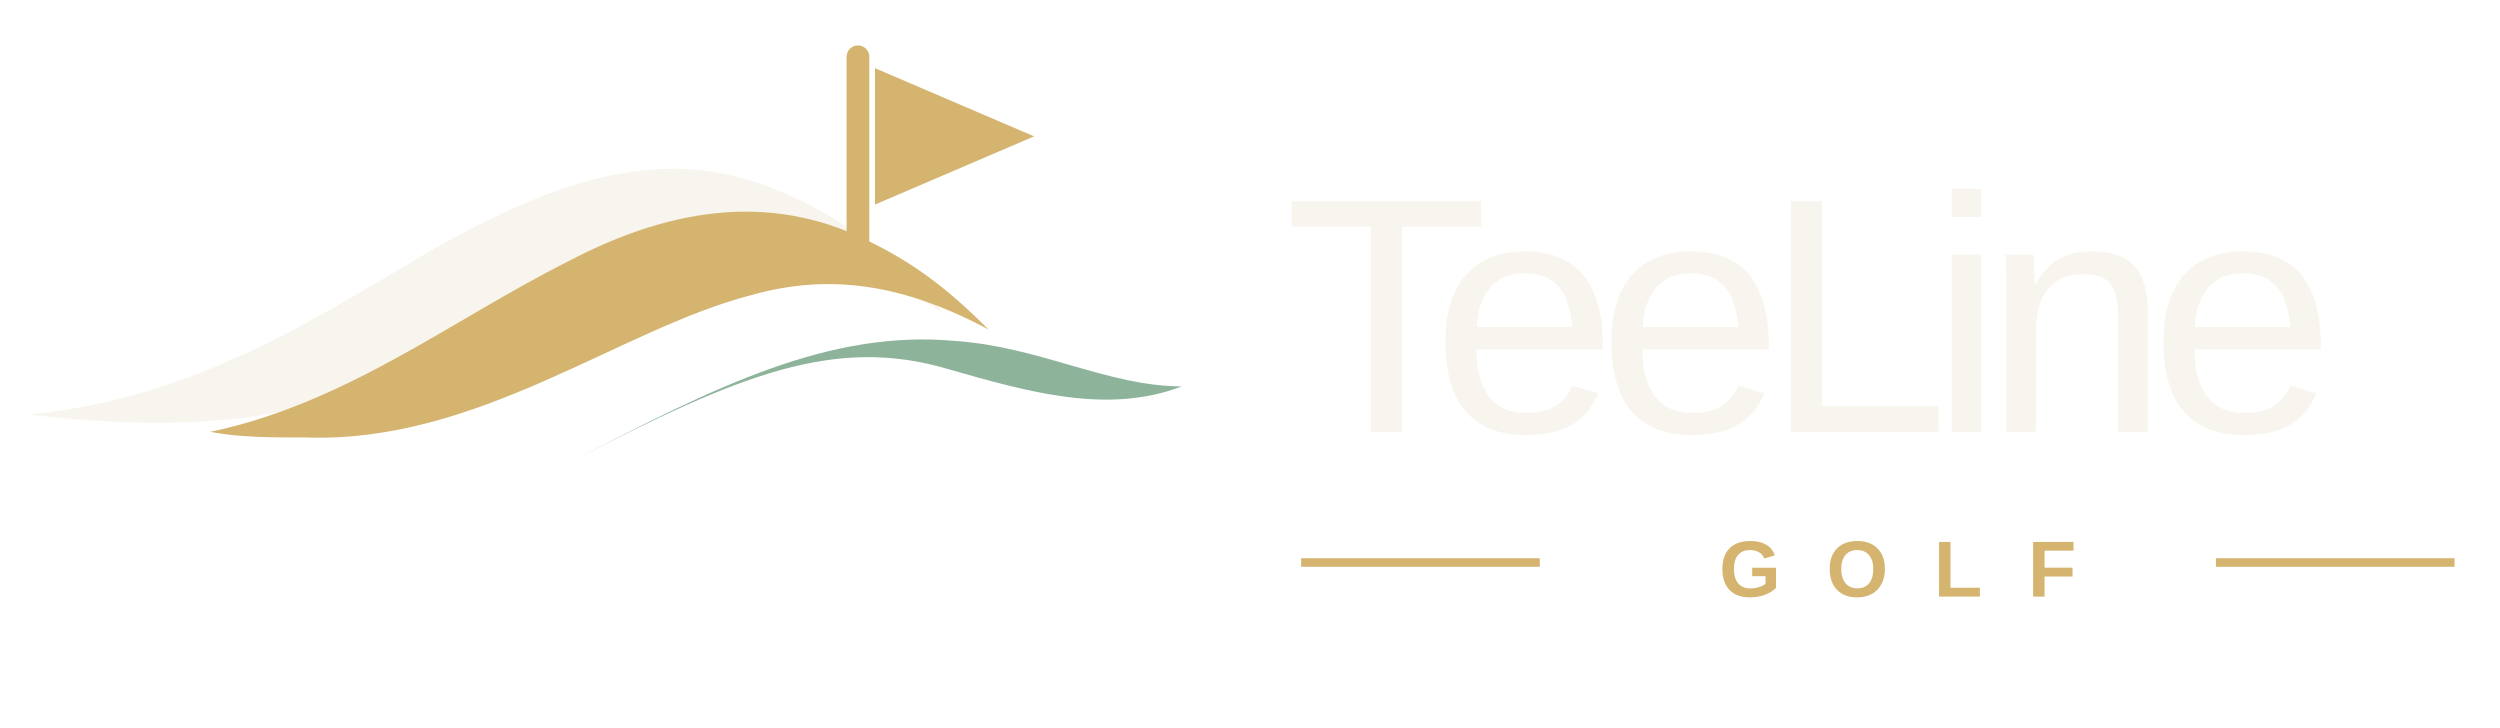
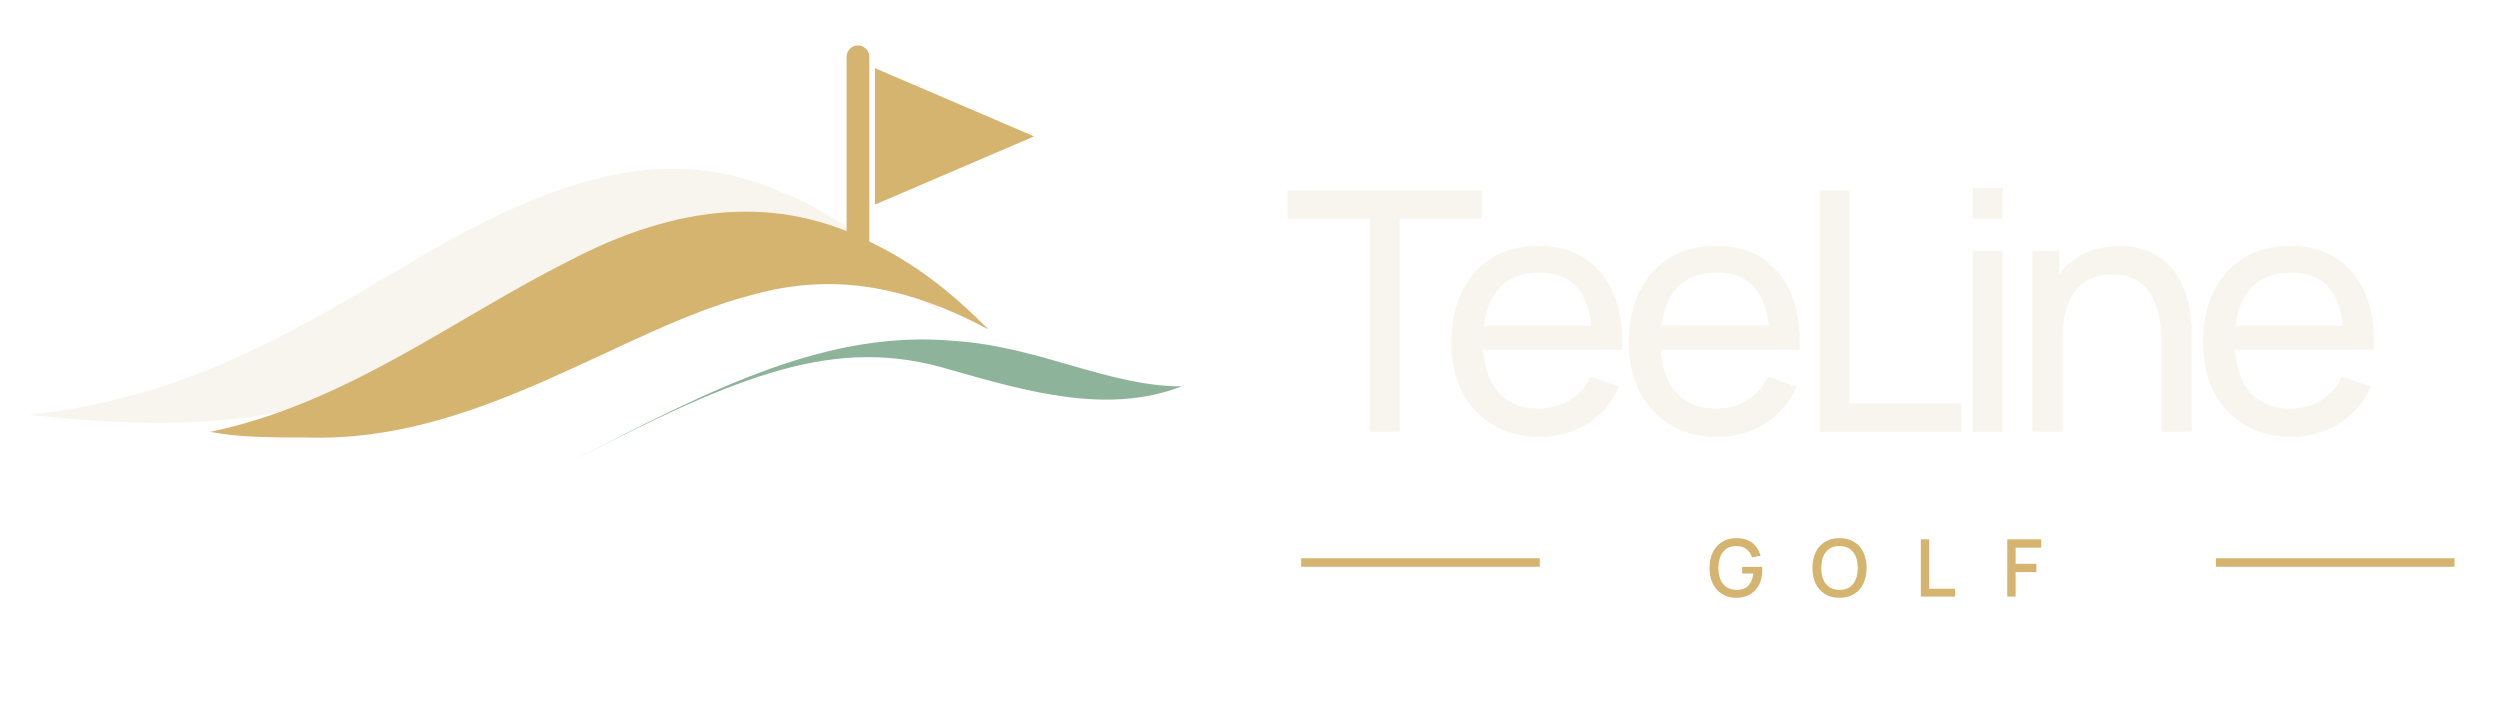
<svg xmlns="http://www.w3.org/2000/svg" viewBox="0 0 440 128" role="img" aria-labelledby="title">
  <g fill="none" stroke-linecap="round" stroke-linejoin="round">
    <path d="M5 73c29-3 49-16 71-29 23-13 42-19 62-10 10 4 20 12 28 21-17-10-31-14-47-10-25 6-49 27-81 29-12 1-23 0-33-1Z" fill="#F7F5EE" stroke="none" />
    <path d="M37 76c24-5 43-20 63-30 19-10 37-12 54-3 8 4 14 9 20 15-15-8-28-10-42-6-23 6-48 26-78 25-6 0-12 0-17-1Z" fill="#D4B46F" stroke="none" />
    <path d="M101 81c25-13 45-23 67-21 15 1 27 8 40 8-13 5-27 1-41-3-20-6-37 1-66 16Z" fill="#8DB39B" stroke="none" />
    <path d="M151 10v37" stroke="#D4B46F" stroke-width="4" />
    <path d="m154 12 28 12-28 12Z" fill="#D4B46F" stroke="none" />
  </g>
-   <text x="226" y="76" fill="#F7F5EE" font-family="Manrope Variable, Geist Variable, Arial, sans-serif" font-size="59" font-weight="500" letter-spacing="-3.6">TeeLine</text>
+   <g fill="#F7F5EE">
+     <path d="M511.00 0.00V1271.00H20.00V1440.00H1180.00V1271.00H689.00V0.00Z" transform="translate(226.000 76.000) scale(0.0295 -0.0295)" />
+     <path d="M608.00 -30.00Q448.50 -30.00 330.00 40.25Q211.50 110.50 145.75 237.25Q80.00 364.00 80.00 533.00Q80.00 710.00 144.75 839.50Q209.50 969.00 326.25 1039.50Q443.00 1110.00 600.00 1110.00Q762.50 1110.00 877.00 1035.00Q991.50 960.00 1049.25 821.00Q1107.00 682.00 1098.50 490.00H919.00V554.00Q916.00 753.00 838.00 851.50Q760.00 950.00 606.00 950.00Q440.50 950.00 354.75 844.00Q269.00 738.00 269.00 540.00Q269.00 349.00 354.75 244.00Q440.50 139.00 600.00 139.00Q707.00 139.00 786.00 188.00Q865.00 237.00 910.00 329.00L1081.00 270.00Q1017.50 127.00 891.25 48.50Q765.00 -30.00 608.00 -30.00ZM209.00 490.00V633.00H1007.00V490.00Z" transform="translate(253.078 76.000) scale(0.0295 -0.0295)" />
+     <path d="M608.00 -30.00Q448.50 -30.00 330.00 40.25Q211.50 110.50 145.75 237.25Q80.00 364.00 80.00 533.00Q80.00 710.00 144.75 839.50Q209.50 969.00 326.25 1039.50Q443.00 1110.00 600.00 1110.00Q762.50 1110.00 877.00 1035.00Q991.50 960.00 1049.25 821.00Q1107.00 682.00 1098.50 490.00H919.00V554.00Q916.00 753.00 838.00 851.50Q760.00 950.00 606.00 950.00Q440.50 950.00 354.75 844.00Q269.00 738.00 269.00 540.00Q269.00 349.00 354.75 244.00Q440.50 139.00 600.00 139.00Q707.00 139.00 786.00 188.00Q865.00 237.00 910.00 329.00L1081.00 270.00Q1017.50 127.00 891.25 48.50Q765.00 -30.00 608.00 -30.00ZM209.00 490.00V633.00H1007.00V490.00Z" transform="translate(284.312 76.000) scale(0.0295 -0.0295)" />
+     <path d="M160.00 0.00V1440.00H338.00V169.00H1006.00V0.00Z" transform="translate(315.547 76.000) scale(0.0295 -0.0295)" />
+     <path d="M160.00 1271.00V1455.00H338.00V1271.00ZM160.00 0.00V1080.00H338.00V0.00Z" transform="translate(342.516 76.000) scale(0.0295 -0.0295)" />
+     <path d="M909.00 0.00V541.00Q909.00 617.50 895.25 688.50Q881.50 759.50 848.00 816.25Q814.50 873.00 758.00 906.00Q701.50 939.00 616.00 939.00Q549.00 939.00 494.25 916.25Q439.50 893.50 400.50 847.75Q361.50 802.00 340.25 732.50Q319.00 663.00 319.00 569.00L202.00 605.00Q202.00 761.50 258.50 874.25Q315.00 987.00 417.50 1047.50Q520.00 1108.00 659.00 1108.00Q763.50 1108.00 837.75 1075.00Q912.00 1042.00 961.00 987.25Q1010.00 932.50 1038.00 865.25Q1066.00 798.00 1077.50 728.25Q1089.00 658.50 1089.00 597.00V0.00ZM139.00 0.00V1080.00H299.00V791.00H319.00V0.00Z" transform="translate(353.609 76.000) scale(0.0295 -0.0295)" />
+     <path d="M608.00 -30.00Q448.50 -30.00 330.00 40.25Q211.50 110.50 145.75 237.25Q80.00 364.00 80.00 533.00Q80.00 710.00 144.75 839.50Q209.50 969.00 326.25 1039.50Q443.00 1110.00 600.00 1110.00Q762.50 1110.00 877.00 1035.00Q991.50 960.00 1049.25 821.00Q1107.00 682.00 1098.50 490.00H919.00V554.00Q916.00 753.00 838.00 851.50Q760.00 950.00 606.00 950.00Q440.50 950.00 354.75 844.00Q269.00 738.00 269.00 540.00Q269.00 349.00 354.75 244.00Q440.50 139.00 600.00 139.00Q707.00 139.00 786.00 188.00Q865.00 237.00 910.00 329.00L1081.00 270.00Q1017.50 127.00 891.25 48.50Q765.00 -30.00 608.00 -30.00ZM209.00 490.00V633.00H1007.00V490.00Z" transform="translate(385.375 76.000) scale(0.0295 -0.0295)" />
+   </g>
  <path d="M229 99h42m119 0h42" stroke="#D4B46F" stroke-width="1.5" />
-   <text x="334" y="105" text-anchor="middle" fill="#D4B46F" font-family="Manrope Variable, Geist Variable, Arial, sans-serif" font-size="14" font-weight="600" letter-spacing="8">GOLF</text>
+   <g fill="#D4B46F">
+     <path d="M728.67 -30.00Q584.33 -30.00 462.00 20.67Q339.67 71.33 249.67 168.00Q159.67 264.67 109.83 403.83Q60.00 543.00 60.00 720.00Q60.00 952.67 145.00 1120.50Q230.00 1288.33 380.83 1378.83Q531.67 1469.33 728.67 1469.33Q982.67 1469.33 1134.34 1351.17Q1286.00 1233.00 1341.34 1024.66L1128.67 986.66Q1085.33 1115.66 987.33 1192.83Q889.33 1270.00 740.67 1270.66Q587.67 1272.00 486.17 1203.16Q384.67 1134.33 333.67 1009.66Q282.67 885.00 282.00 720.00Q281.34 555.00 332.34 431.67Q383.34 308.34 485.50 239.17Q587.67 170.00 740.67 168.67Q864.33 167.34 952.67 214.50Q1041.00 261.67 1093.16 354.00Q1145.33 446.33 1160.00 580.00H880.00V748.00H1382.00Q1384.34 730.00 1385.17 700.67Q1386.00 671.33 1386.00 663.33Q1386.00 462.67 1309.00 305.83Q1232.00 149.00 1085.17 59.50Q938.33 -30.00 728.67 -30.00Z" transform="translate(300.461 105.000) scale(0.007 -0.007)" />
+     <path d="M740.67 -30.00Q525.00 -30.00 372.83 64.67Q220.67 159.33 140.33 328.33Q60.00 497.33 60.00 720.00Q60.00 942.67 140.33 1111.67Q220.67 1280.67 372.83 1375.33Q525.00 1470.00 740.67 1470.00Q956.33 1470.00 1108.50 1375.33Q1260.67 1280.67 1341.00 1111.67Q1421.34 942.67 1421.34 720.00Q1421.34 497.33 1341.00 328.33Q1260.67 159.33 1108.50 64.67Q956.33 -30.00 740.67 -30.00ZM740.67 168.67Q893.67 167.34 995.50 236.50Q1097.33 305.67 1148.33 430.34Q1199.33 555.00 1199.33 720.00Q1199.33 885.00 1148.33 1008.50Q1097.33 1132.00 995.50 1201.00Q893.67 1270.00 740.67 1271.33Q587.67 1272.66 486.17 1203.66Q384.67 1134.66 333.67 1009.83Q282.67 885.00 282.00 720.00Q281.34 555.00 332.34 431.67Q383.34 308.34 485.50 239.17Q587.67 170.00 740.67 168.67Z" transform="translate(318.570 105.000) scale(0.007 -0.007)" />
+     <path d="M160.00 0.00V1440.00H369.34V197.34H1021.34V0.00Z" transform="translate(336.945 105.000) scale(0.007 -0.007)" />
+     <path d="M140.00 0.00V1440.00H993.33V1230.66H349.34V824.67H873.33V615.33H349.34V0.00Z" transform="translate(352.305 105.000) scale(0.007 -0.007)" />
+   </g>
</svg>
